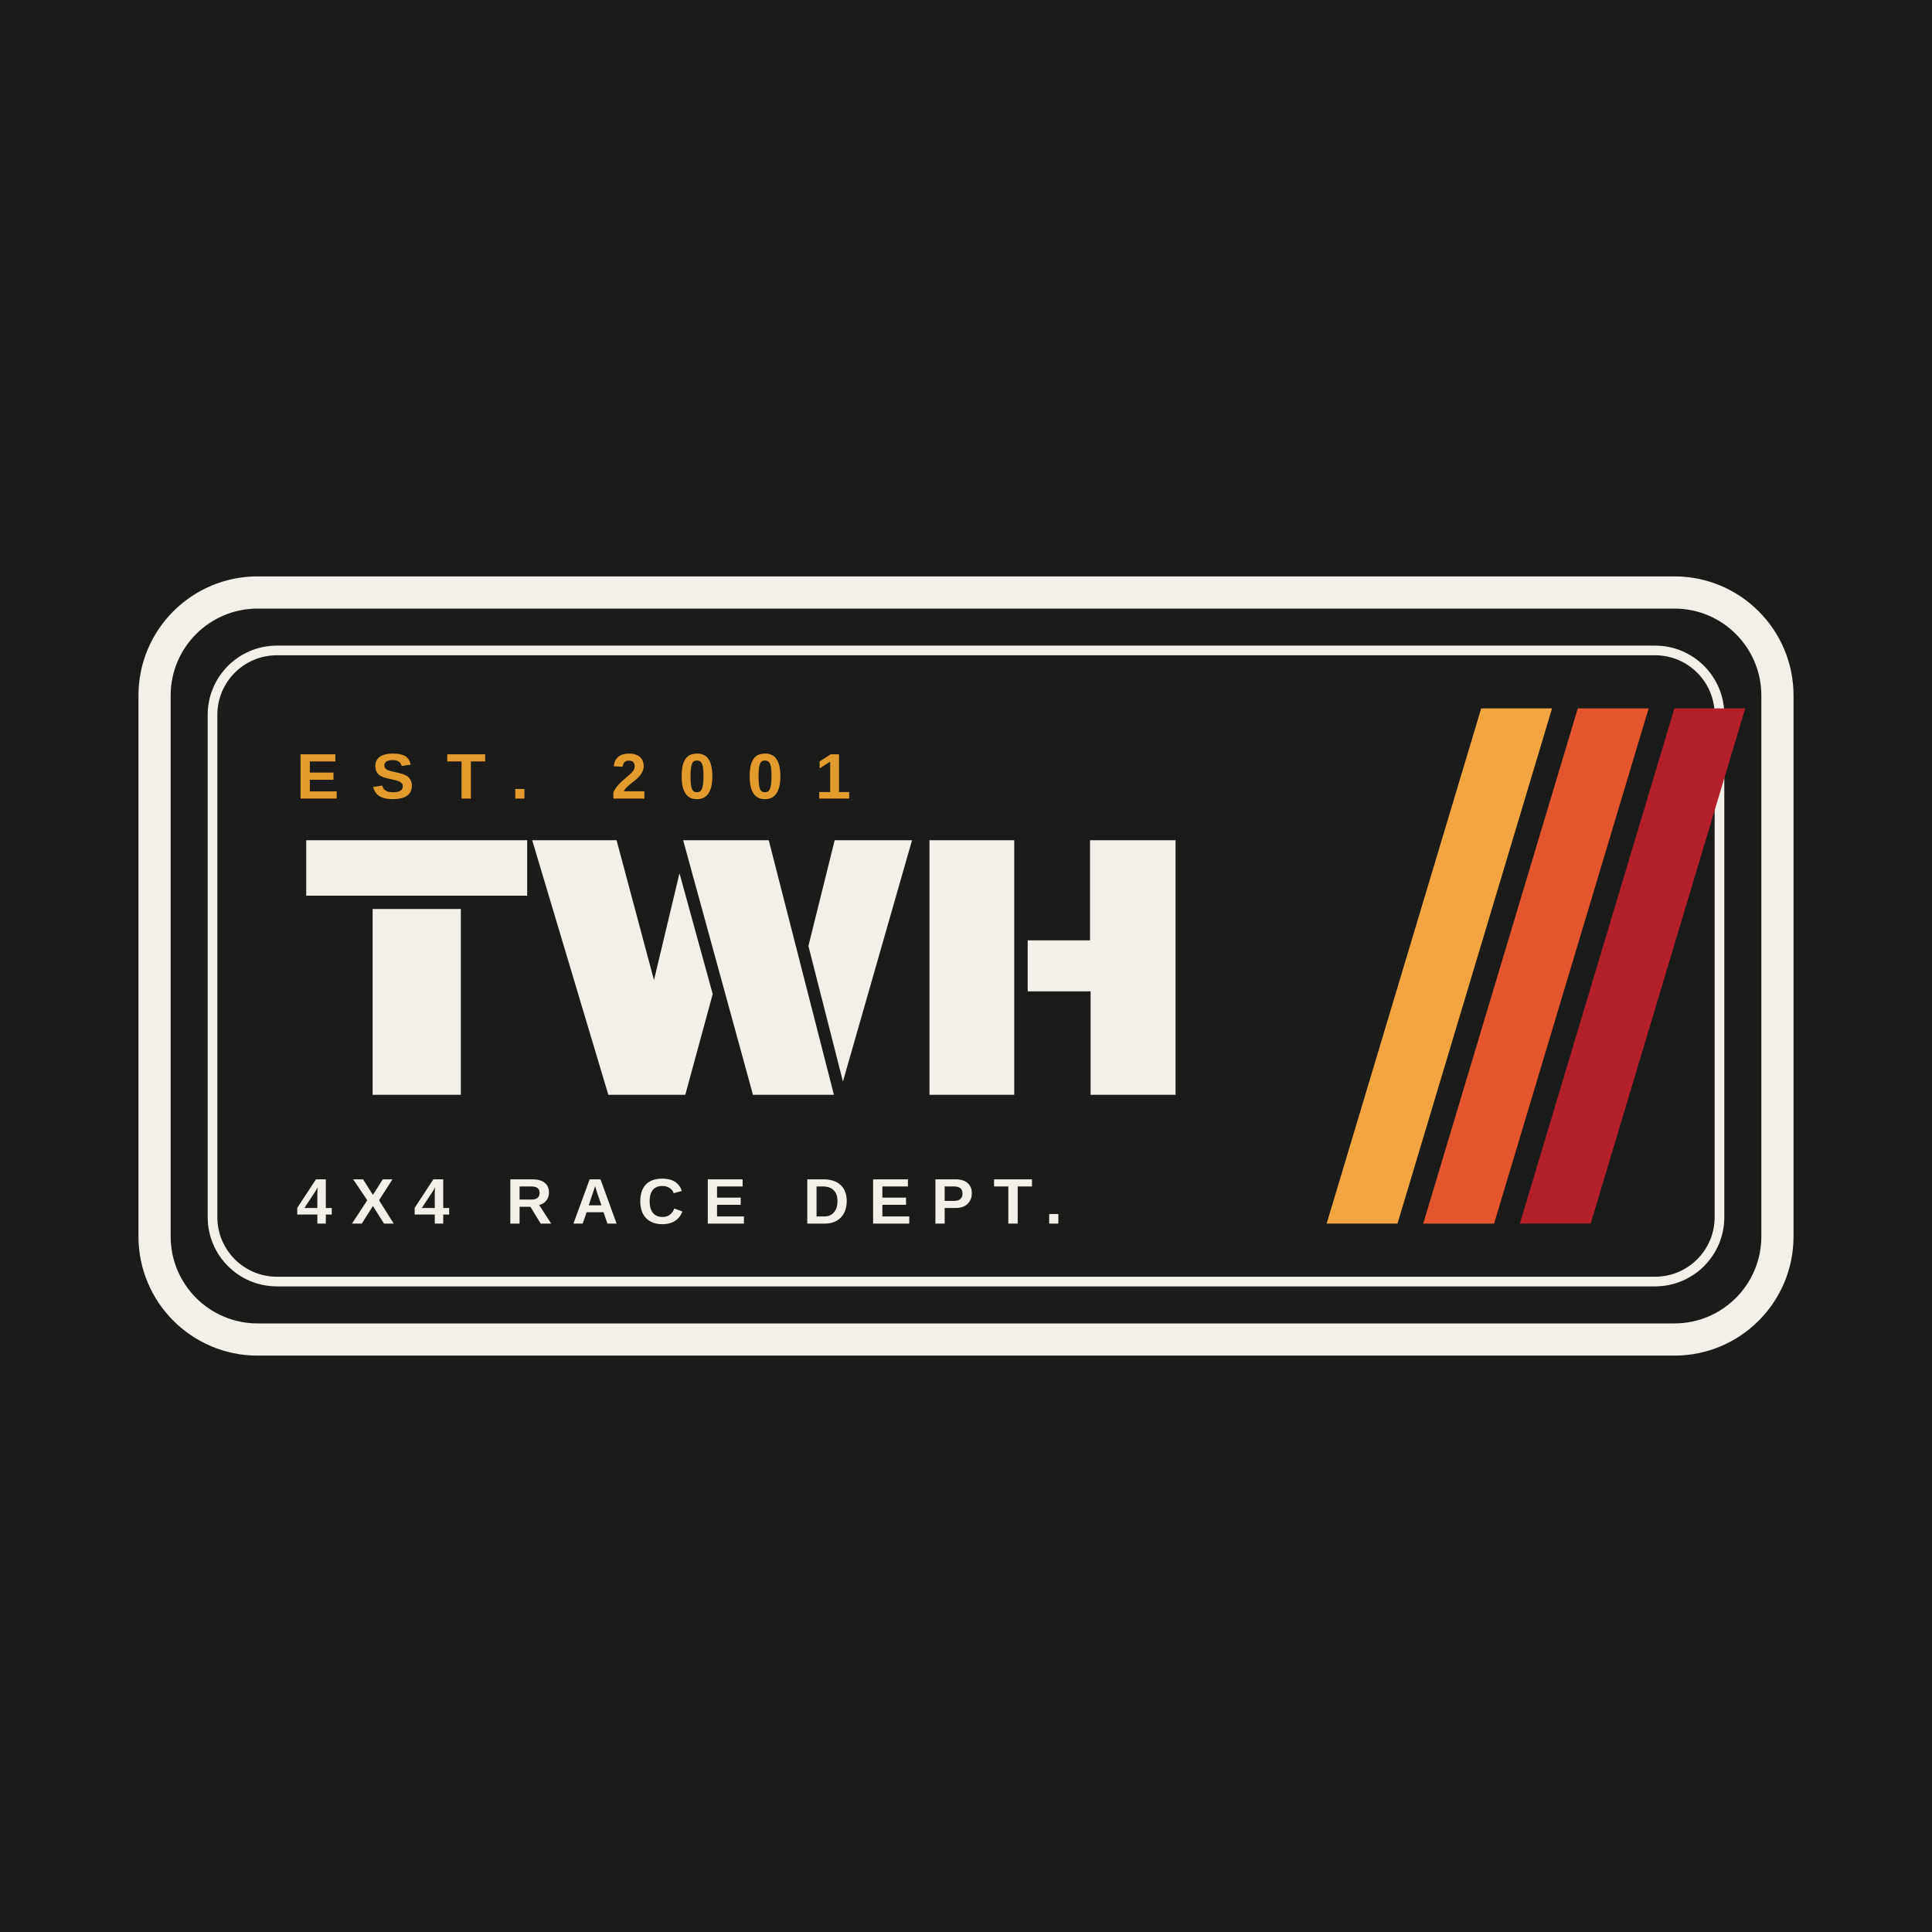
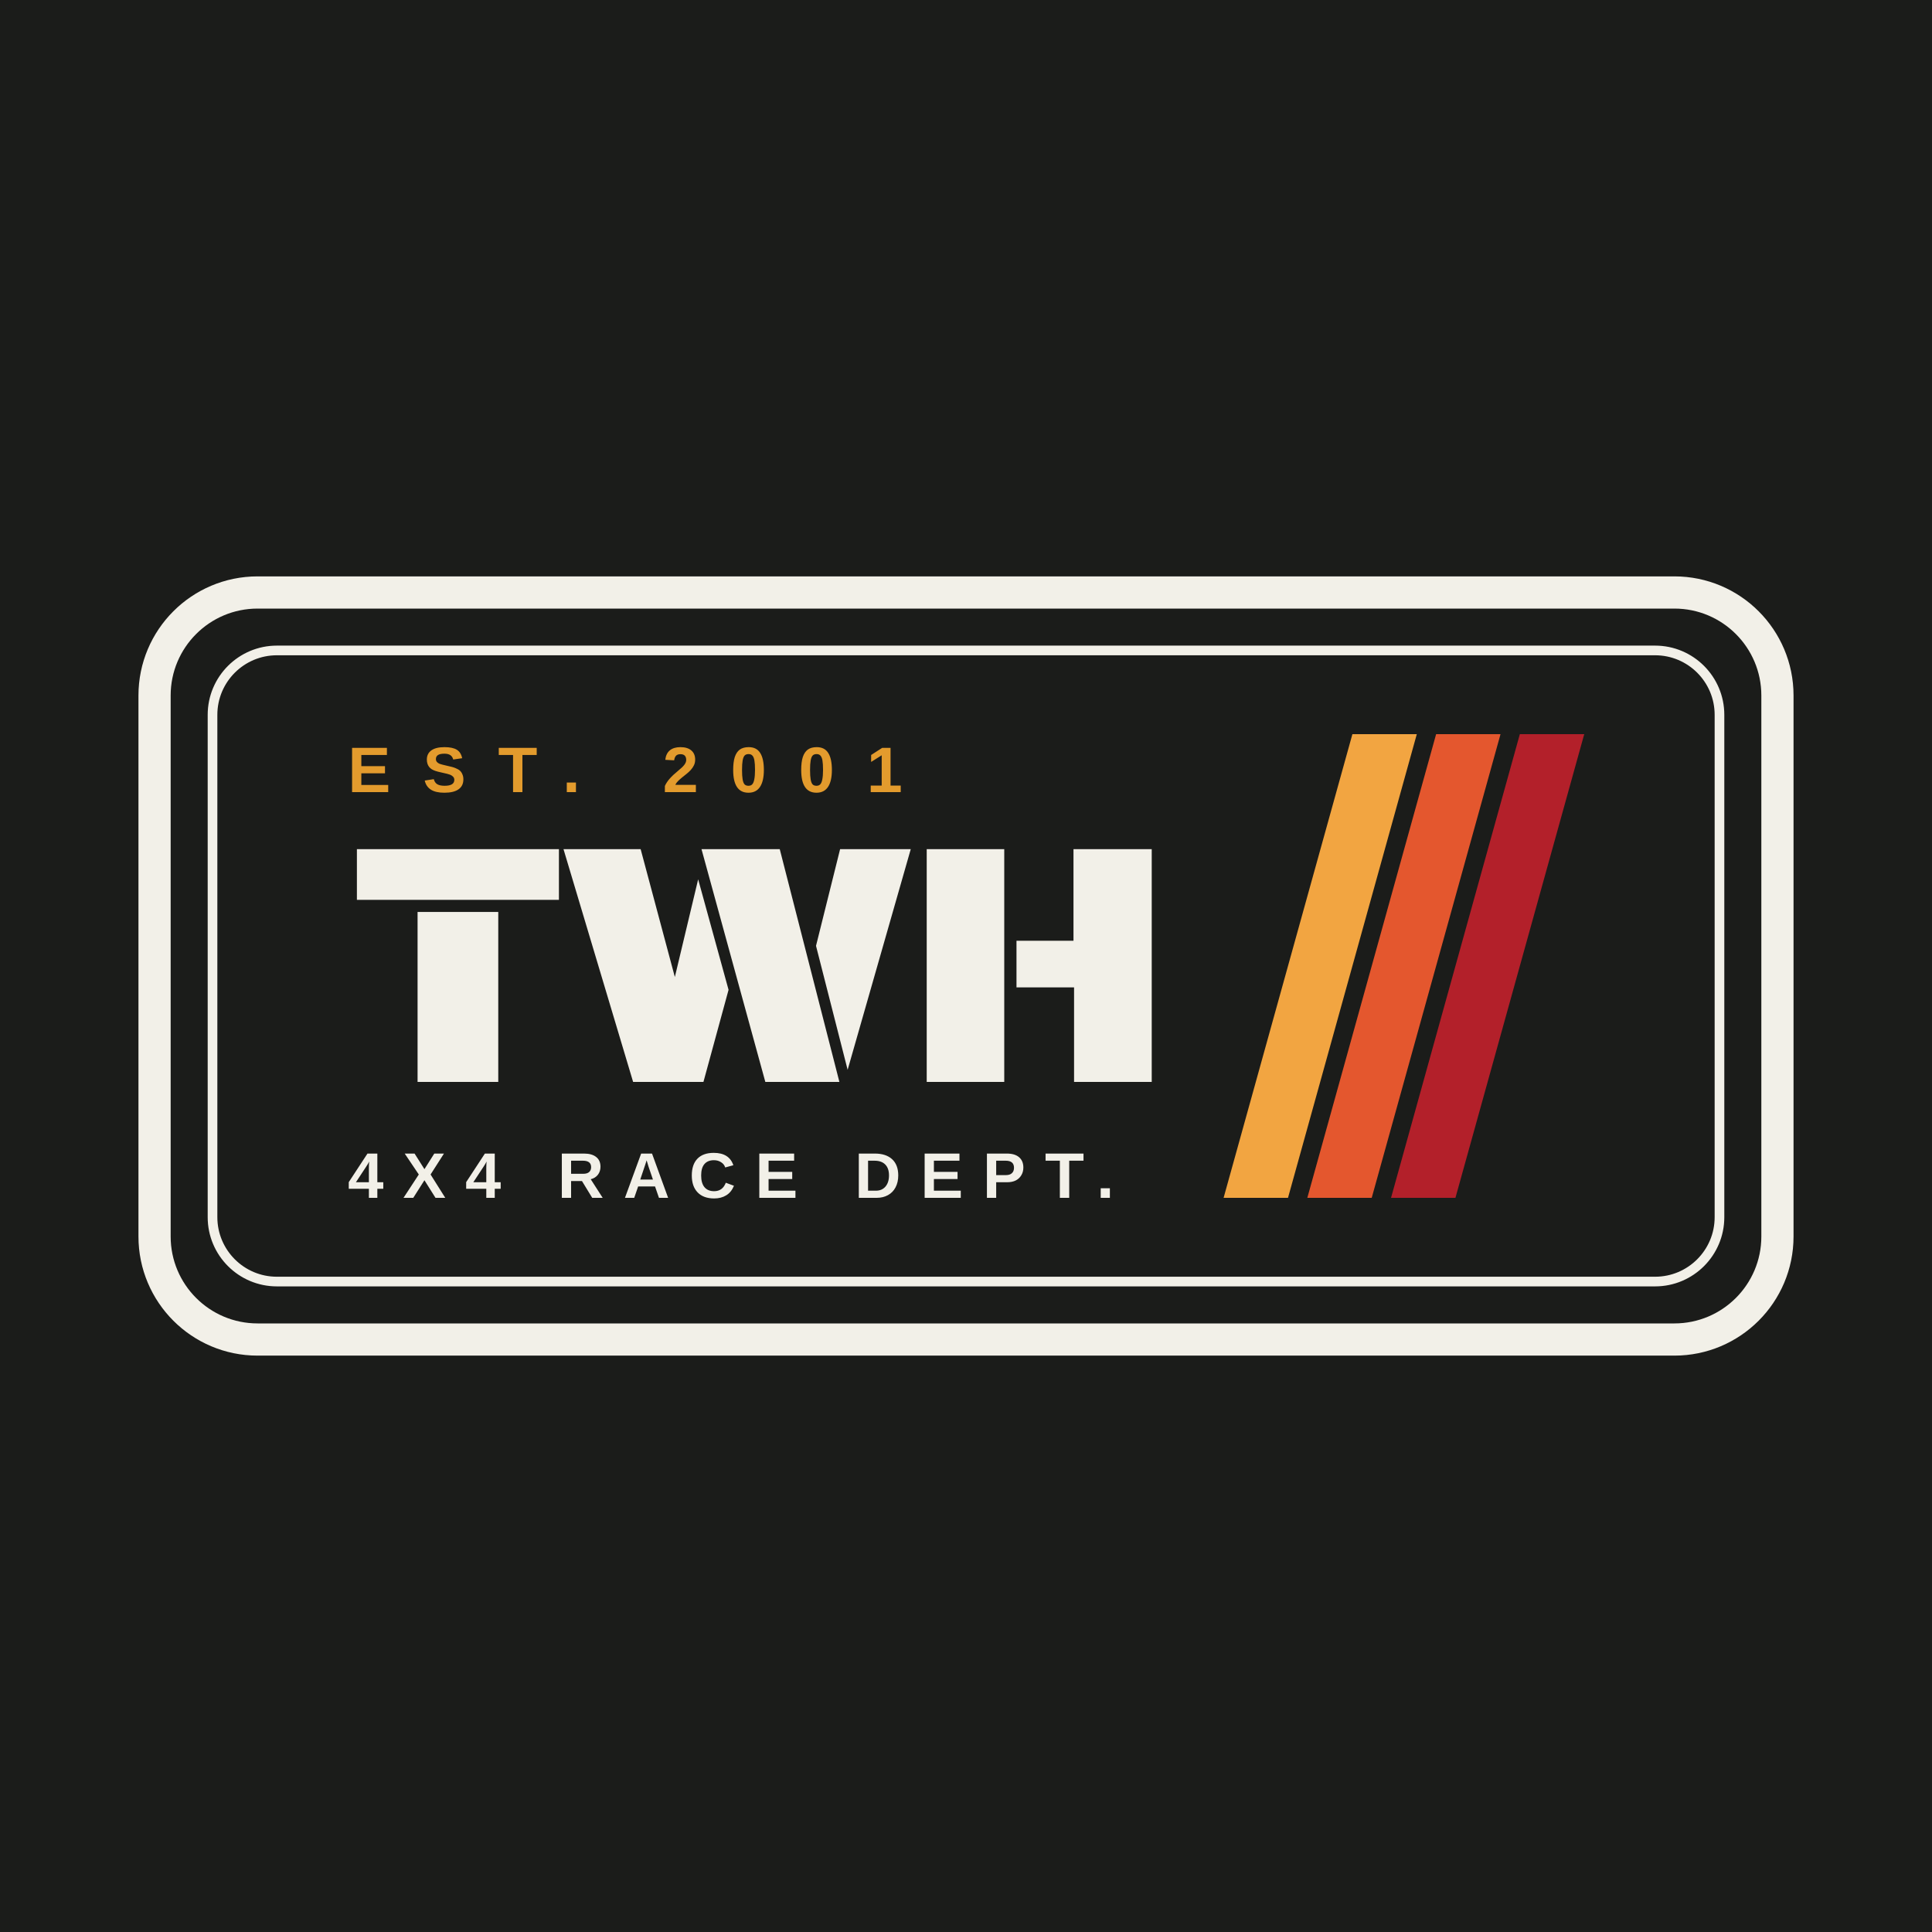
<svg xmlns="http://www.w3.org/2000/svg" width="1000" height="1000" viewBox="0 0 300 300">
  <rect id="fondo" width="300" height="300" fill="#1B1C1A" />
  <rect x="24" y="92" width="252" height="116" rx="16" fill="none" stroke="#F2F0E8" stroke-width="5" />
  <rect x="33" y="101" width="234" height="98" rx="10" fill="none" stroke="#F2F0E8" stroke-width="1.5" />
-   <text x="46" y="124" font-family="Bahnschrift, 'Arial Narrow', Arial, sans-serif" font-size="10" fill="#E39B2D" font-weight="700" style="font-stretch:condensed" letter-spacing="5">EST. 2001</text>
-   <g transform="translate(46 170)">
-     <path d="M35.86-30.92L1.55-30.92L1.55-39.53L35.86-39.53L35.86-30.92ZM25.56 0L11.86 0L11.86-28.86L25.56-28.86L25.56 0ZM60.41 0L48.46 0L36.64-39.53L49.74-39.53L55.55-17.81L59.51-34.40L64.67-15.64L60.41 0ZM83.49 0L70.92 0L60.08-39.53L73.37-39.53L83.49 0ZM95.62-39.53L84.89-2.06L79.53-23.11L83.61-39.53L95.62-39.53ZM136.54 0L123.35 0L123.35-16.06L113.58-16.06L113.58-23.98L123.26-23.98L123.26-39.53L136.54-39.53L136.54 0ZM111.49 0L98.33 0L98.33-39.53L111.49-39.53L111.49 0Z" fill="#F2F0E8" />
+   <text x="54" y="123" font-family="Bahnschrift, 'Arial Narrow', Arial, sans-serif" font-size="10" fill="#E39B2D" font-weight="700" style="font-stretch:condensed" letter-spacing="5">EST. 2001</text>
+   <g transform="translate(54 168)">
+     <path d="M32.79-28.27L1.42-28.27L1.42-36.14L32.79-36.14L32.79-28.27ZM23.37 0L10.84 0L10.84-26.39L23.37-26.39L23.37 0ZM55.23 0L44.31 0L33.50-36.14L45.48-36.14L50.79-16.29L54.41-31.46L59.13-14.30L55.23 0ZM76.34 0L64.84 0L54.93-36.14L67.08-36.14L76.34 0ZM87.42-36.14L77.62-1.88L72.71-21.13L76.45-36.14L87.42-36.14ZM124.84 0L112.78 0L112.78-14.68L103.84-14.68L103.84-21.92L112.69-21.92L112.69-36.14L124.84-36.14L124.84 0ZM101.94 0L89.90 0L89.90-36.14L101.94-36.14L101.94 0Z" fill="#F2F0E8" />
  </g>
-   <path d="M206 190 L230 110 L241 110 L217 190 Z" fill="#F2A541" />
-   <path d="M221 190 L245 110 L256 110 L232 190 Z" fill="#E4572E" />
-   <path d="M236 190 L260 110 L271 110 L247 190 Z" fill="#B3202A" />
-   <text x="46" y="190" font-family="Bahnschrift, 'Arial Narrow', Arial, sans-serif" font-size="10" fill="#F2F0E8" font-weight="700" style="font-stretch:condensed" letter-spacing="3">4X4 RACE DEPT.</text>
+   <path d="M190 186 L210 114 L220 114 L200 186 Z" fill="#F2A541" />
+   <path d="M203 186 L223 114 L233 114 L213 186 Z" fill="#E4572E" />
+   <path d="M216 186 L236 114 L246 114 L226 186 Z" fill="#B3202A" />
+   <text x="54" y="186" font-family="Bahnschrift, 'Arial Narrow', Arial, sans-serif" font-size="10" fill="#F2F0E8" font-weight="700" style="font-stretch:condensed" letter-spacing="3">4X4 RACE DEPT.</text>
</svg>
